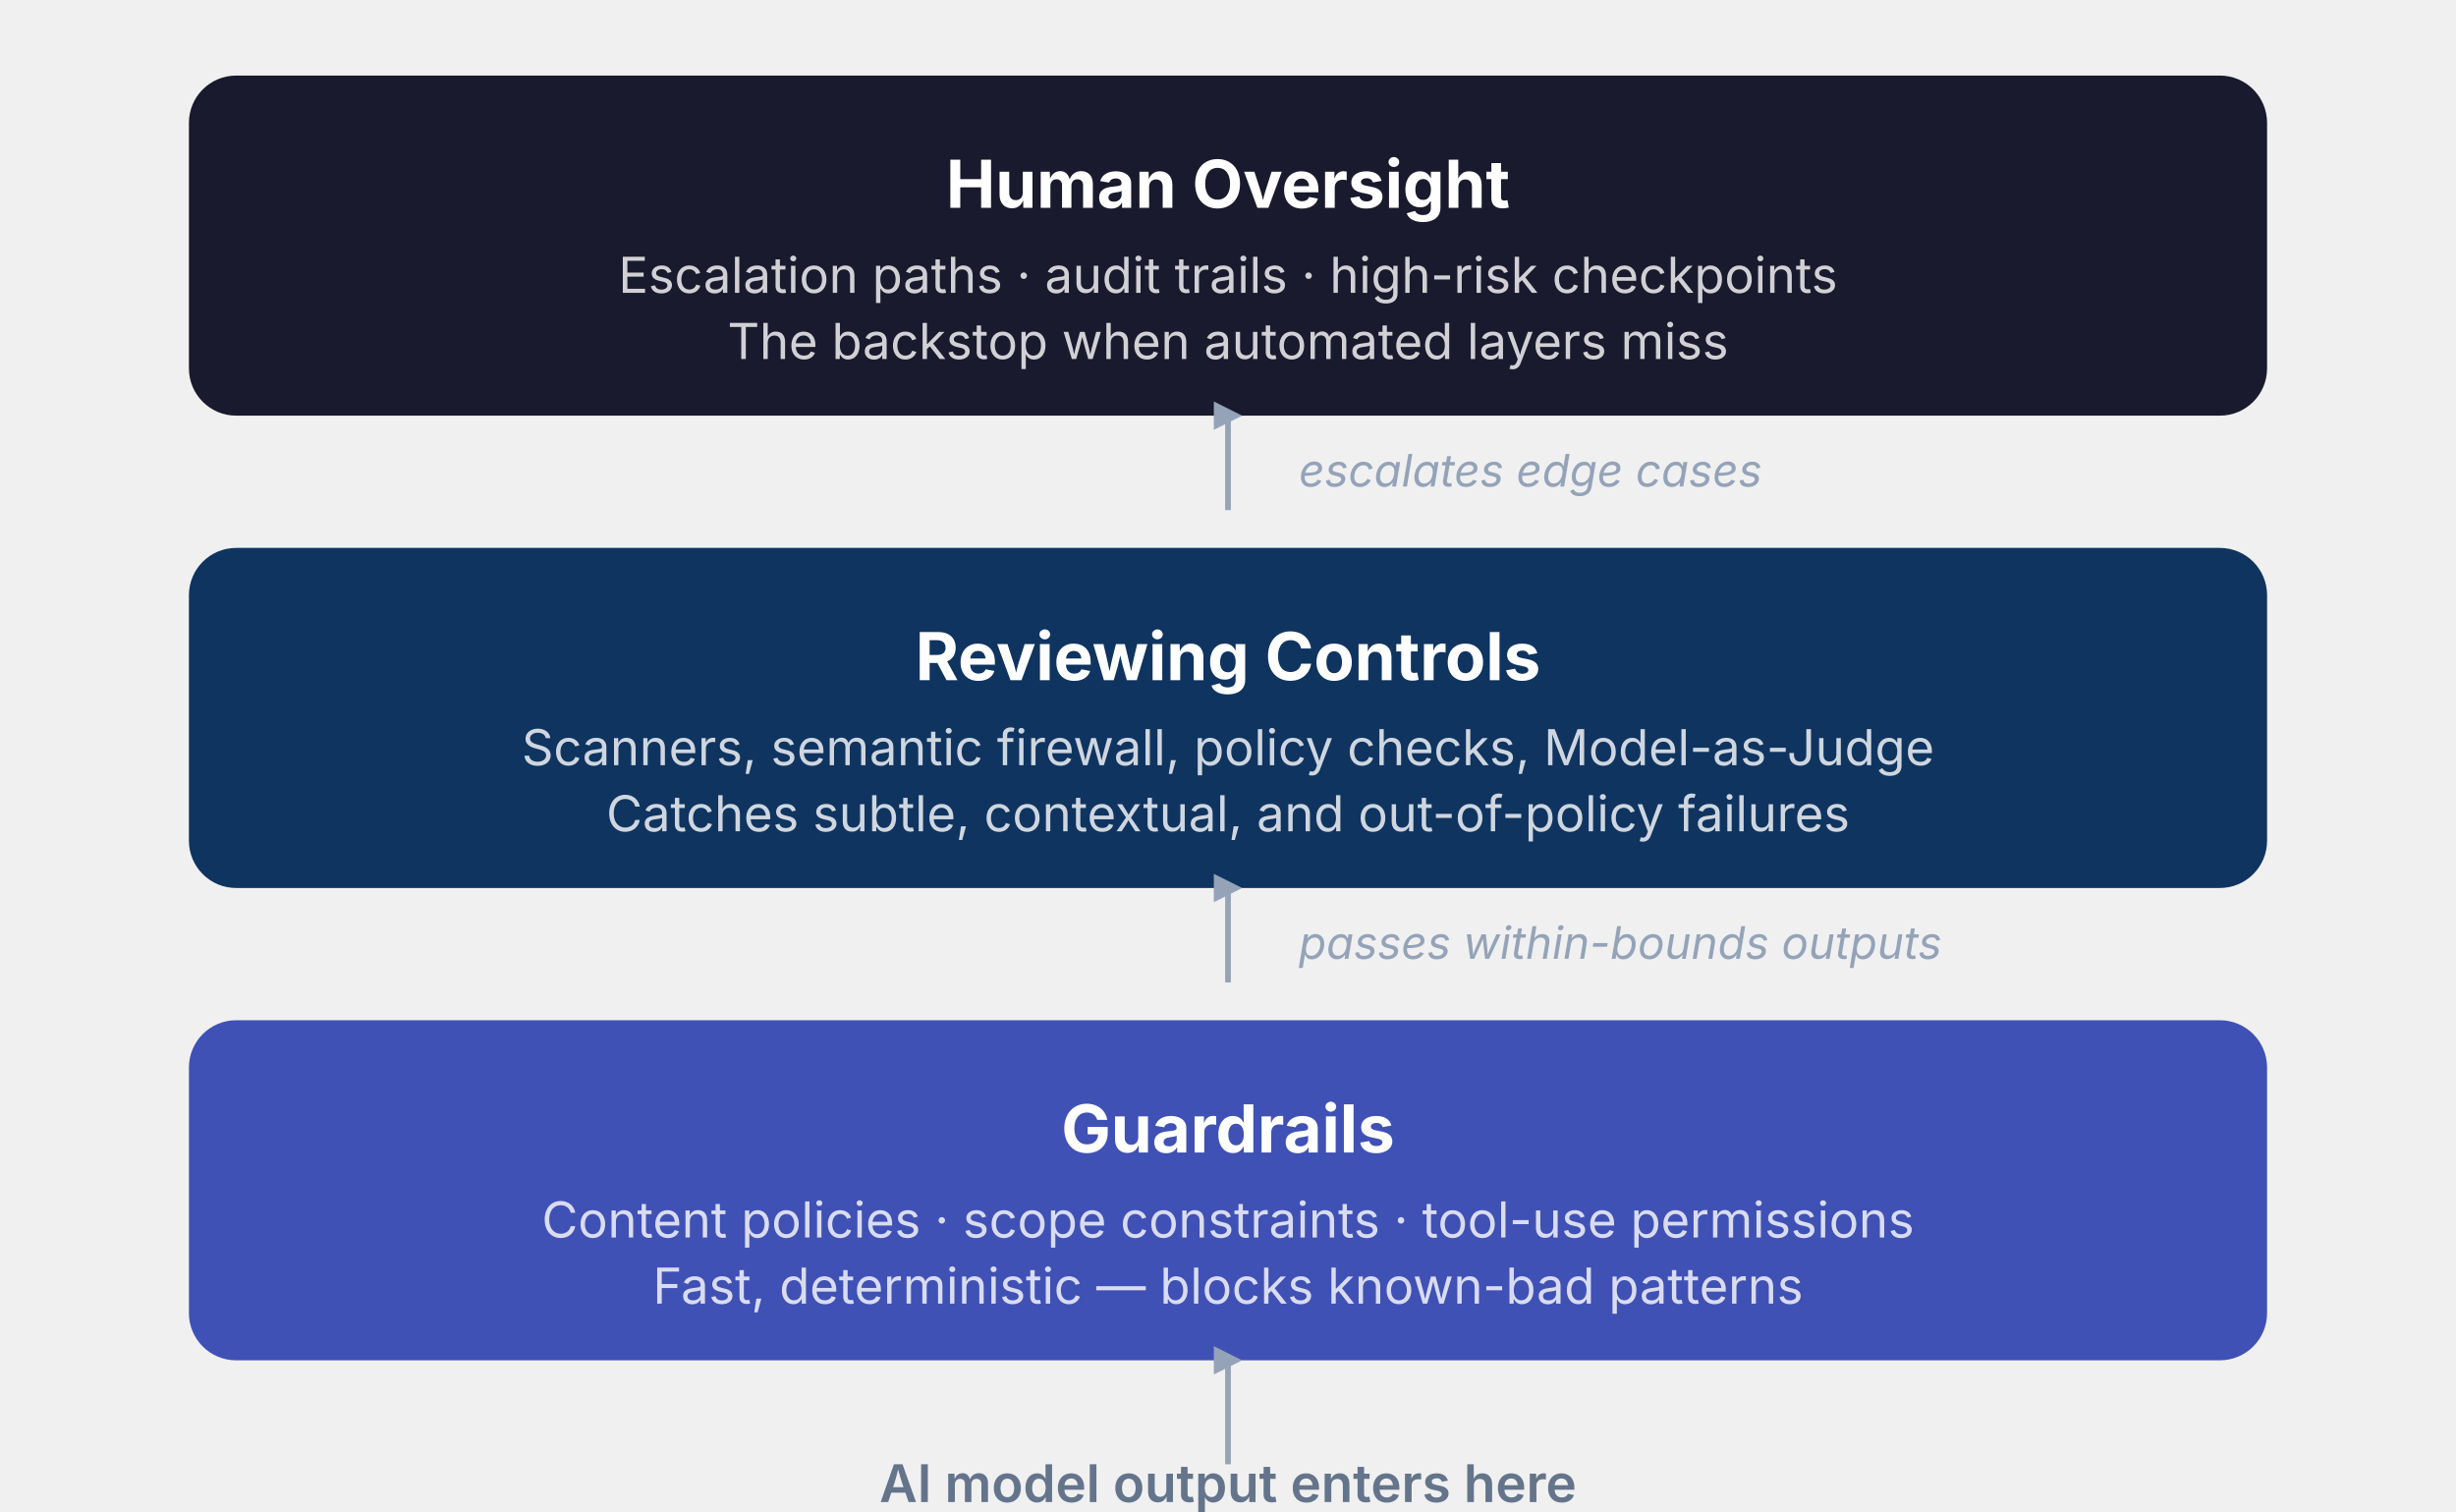
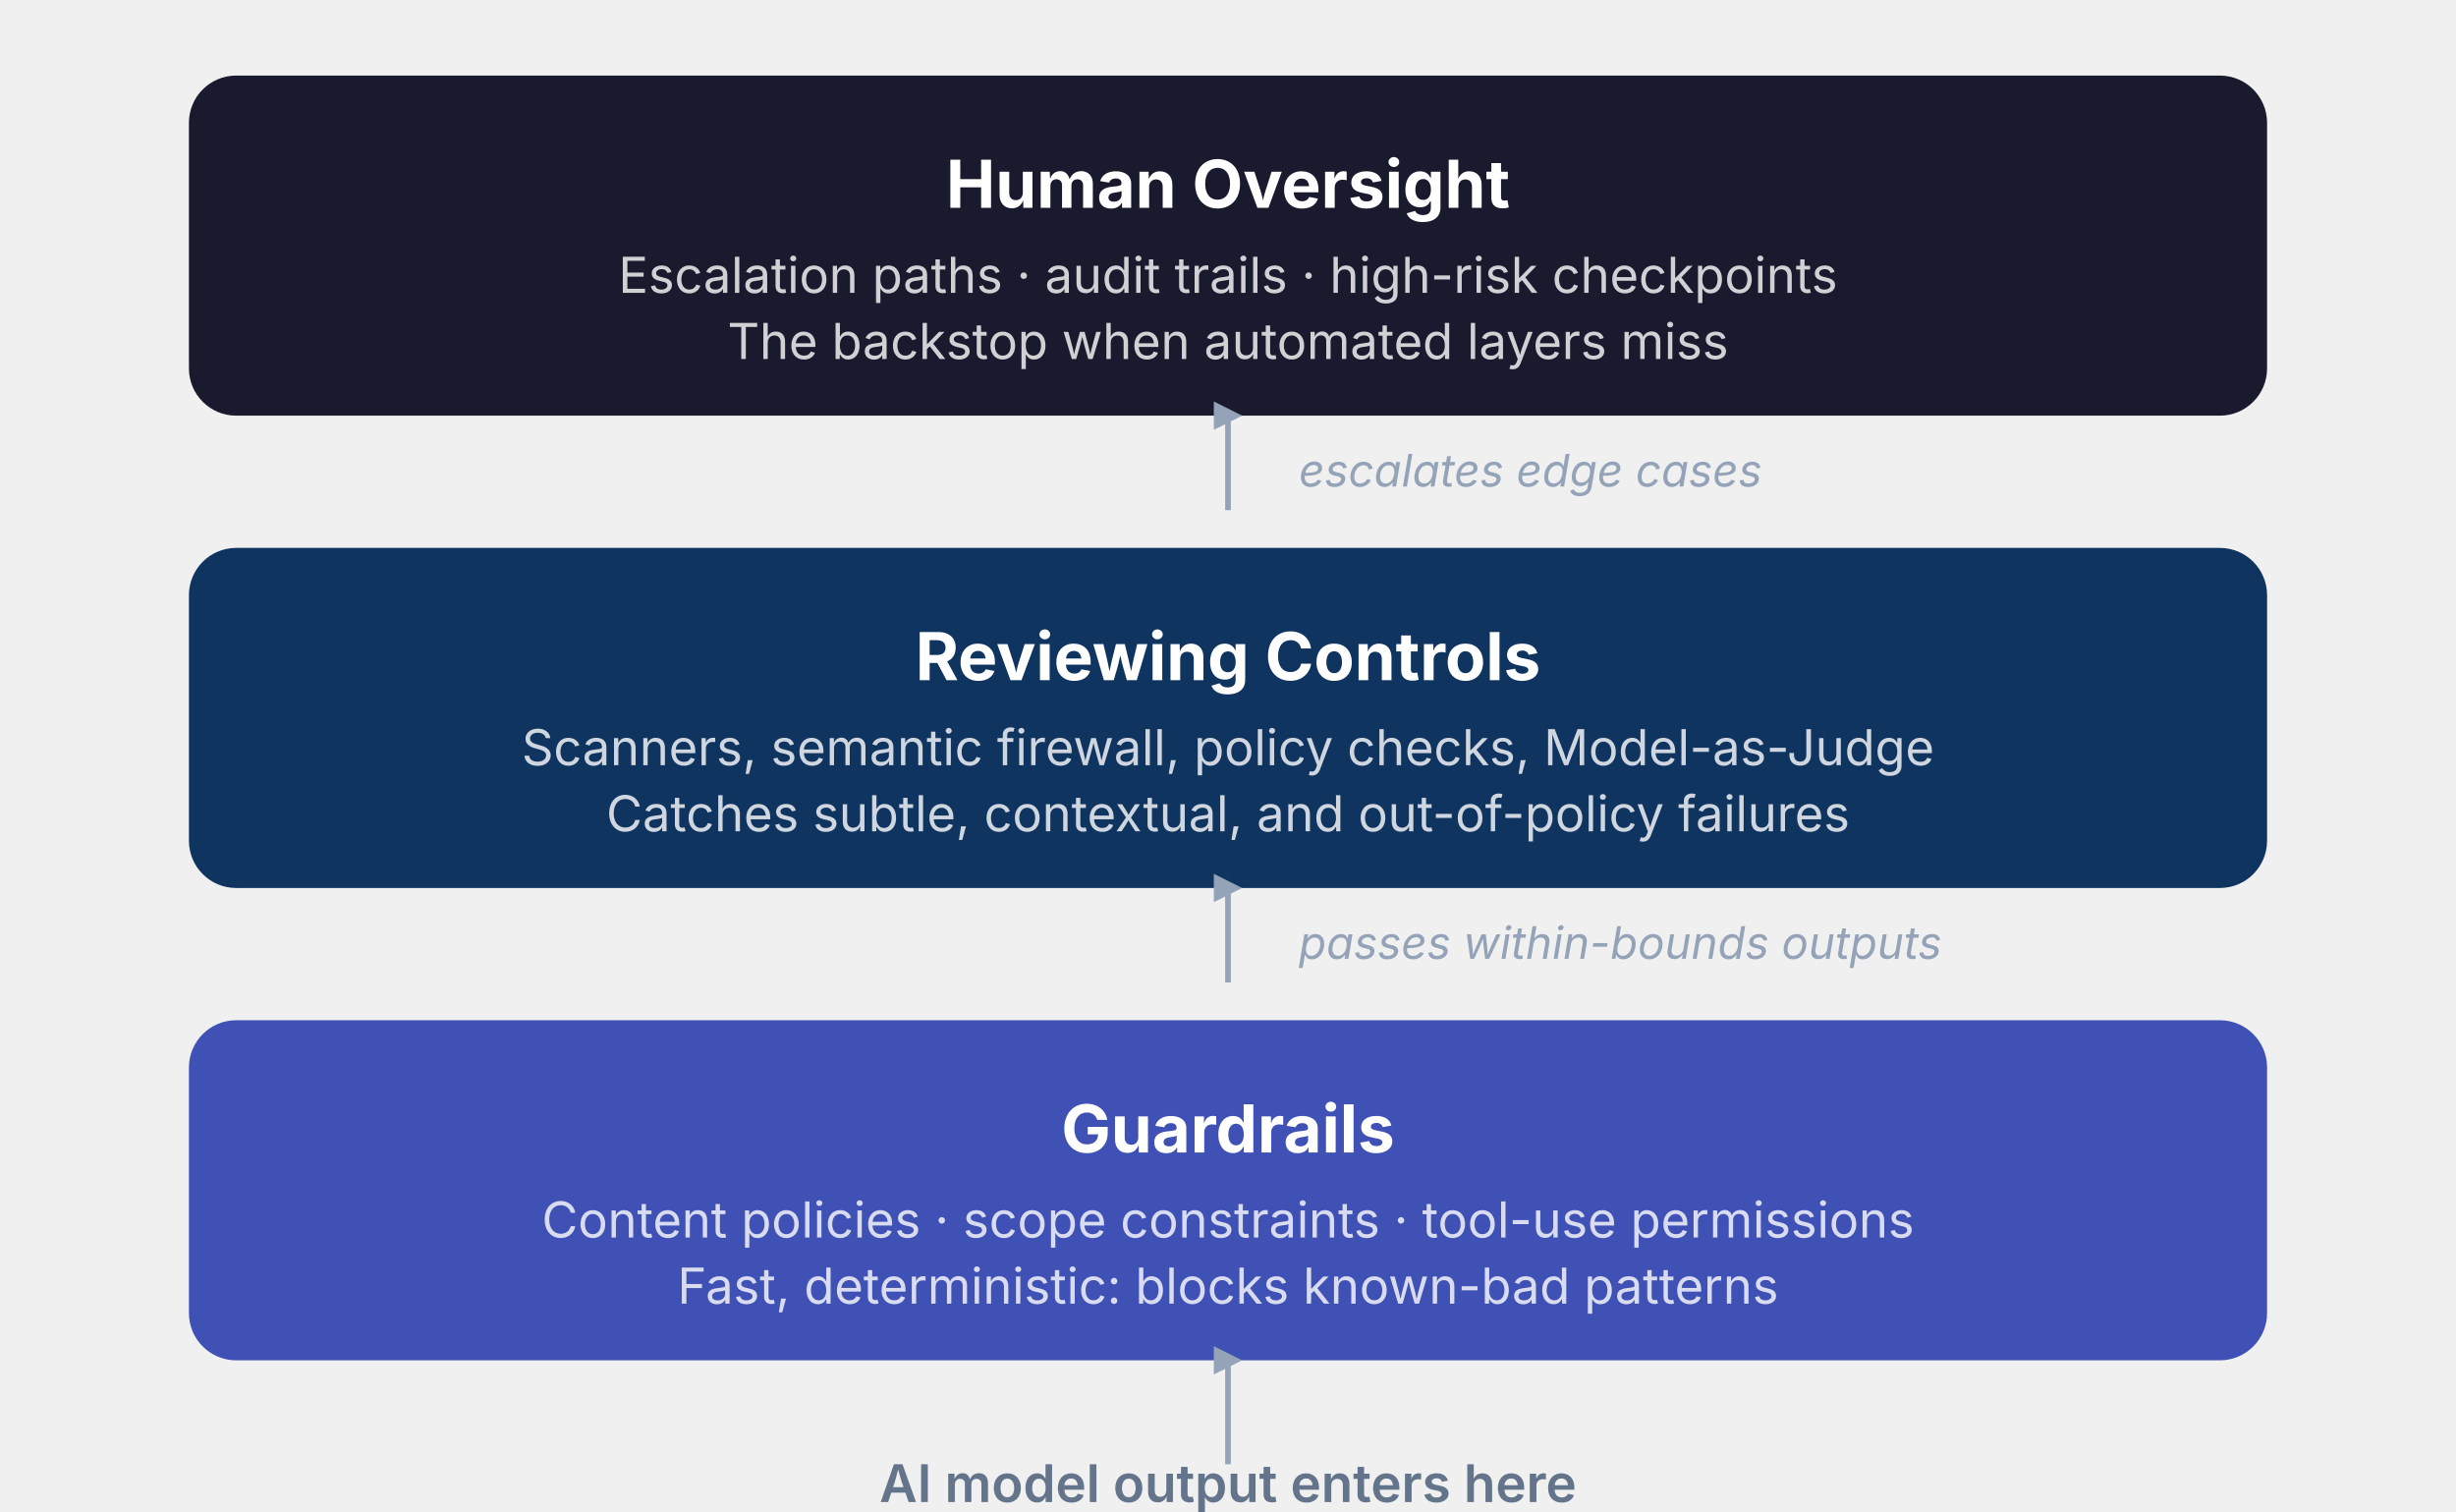
<svg xmlns="http://www.w3.org/2000/svg" viewBox="0 0 520 320" role="img" aria-label="Defence-in-depth: three layers of runtime AI security">
  <defs>
    <marker id="arr" viewBox="0 0 10 10" refX="5" refY="5" markerWidth="5" markerHeight="5" orient="auto-start-auto">
      <path d="M 0 0 L 10 5 L 0 10 z" fill="#94a3b8" />
    </marker>
  </defs>
  <style>
    text { font-family: Inter, system-ui, sans-serif; }
    .title { font-size: 14px; font-weight: 700; fill: #fff; }
    .desc { font-size: 10.5px; fill: rgba(255,255,255,0.8); }
    .arrow-text { font-size: 9.5px; fill: #94a3b8; font-style: italic; }
    .input-text { font-size: 11px; fill: #64748b; font-weight: 600; }
  </style>
  <rect x="40" y="16" width="440" height="72" rx="10" fill="#1a1a2e" />
  <text x="260" y="44" text-anchor="middle" class="title">Human Oversight</text>
  <text x="260" y="62" text-anchor="middle" class="desc">Escalation paths · audit trails · high-risk checkpoints</text>
  <text x="260" y="76" text-anchor="middle" class="desc">The backstop when automated layers miss</text>
  <line x1="260" y1="108" x2="260" y2="88" stroke="#94a3b8" stroke-width="1.2" marker-end="url(#arr)" />
  <text x="275" y="103" class="arrow-text">escalates edge cases</text>
  <rect x="40" y="116" width="440" height="72" rx="10" fill="#0f3460" />
  <text x="260" y="144" text-anchor="middle" class="title">Reviewing Controls</text>
  <text x="260" y="162" text-anchor="middle" class="desc">Scanners, semantic firewall, policy checks, Model-as-Judge</text>
  <text x="260" y="176" text-anchor="middle" class="desc">Catches subtle, contextual, and out-of-policy failures</text>
  <line x1="260" y1="208" x2="260" y2="188" stroke="#94a3b8" stroke-width="1.2" marker-end="url(#arr)" />
  <text x="275" y="203" class="arrow-text">passes within-bounds outputs</text>
  <rect x="40" y="216" width="440" height="72" rx="10" fill="#4051b5" />
  <text x="260" y="244" text-anchor="middle" class="title">Guardrails</text>
  <text x="260" y="262" text-anchor="middle" class="desc">Content policies · scope constraints · tool-use permissions</text>
-   <text x="260" y="276" text-anchor="middle" class="desc">Fast, deterministic — blocks known-bad patterns</text>
+   <text x="260" y="276" text-anchor="middle" class="desc">Fast, deterministic: blocks known-bad patterns</text>
  <line x1="260" y1="310" x2="260" y2="288" stroke="#94a3b8" stroke-width="1.2" marker-end="url(#arr)" />
  <text x="260" y="318" text-anchor="middle" class="input-text">AI model output enters here</text>
</svg>
